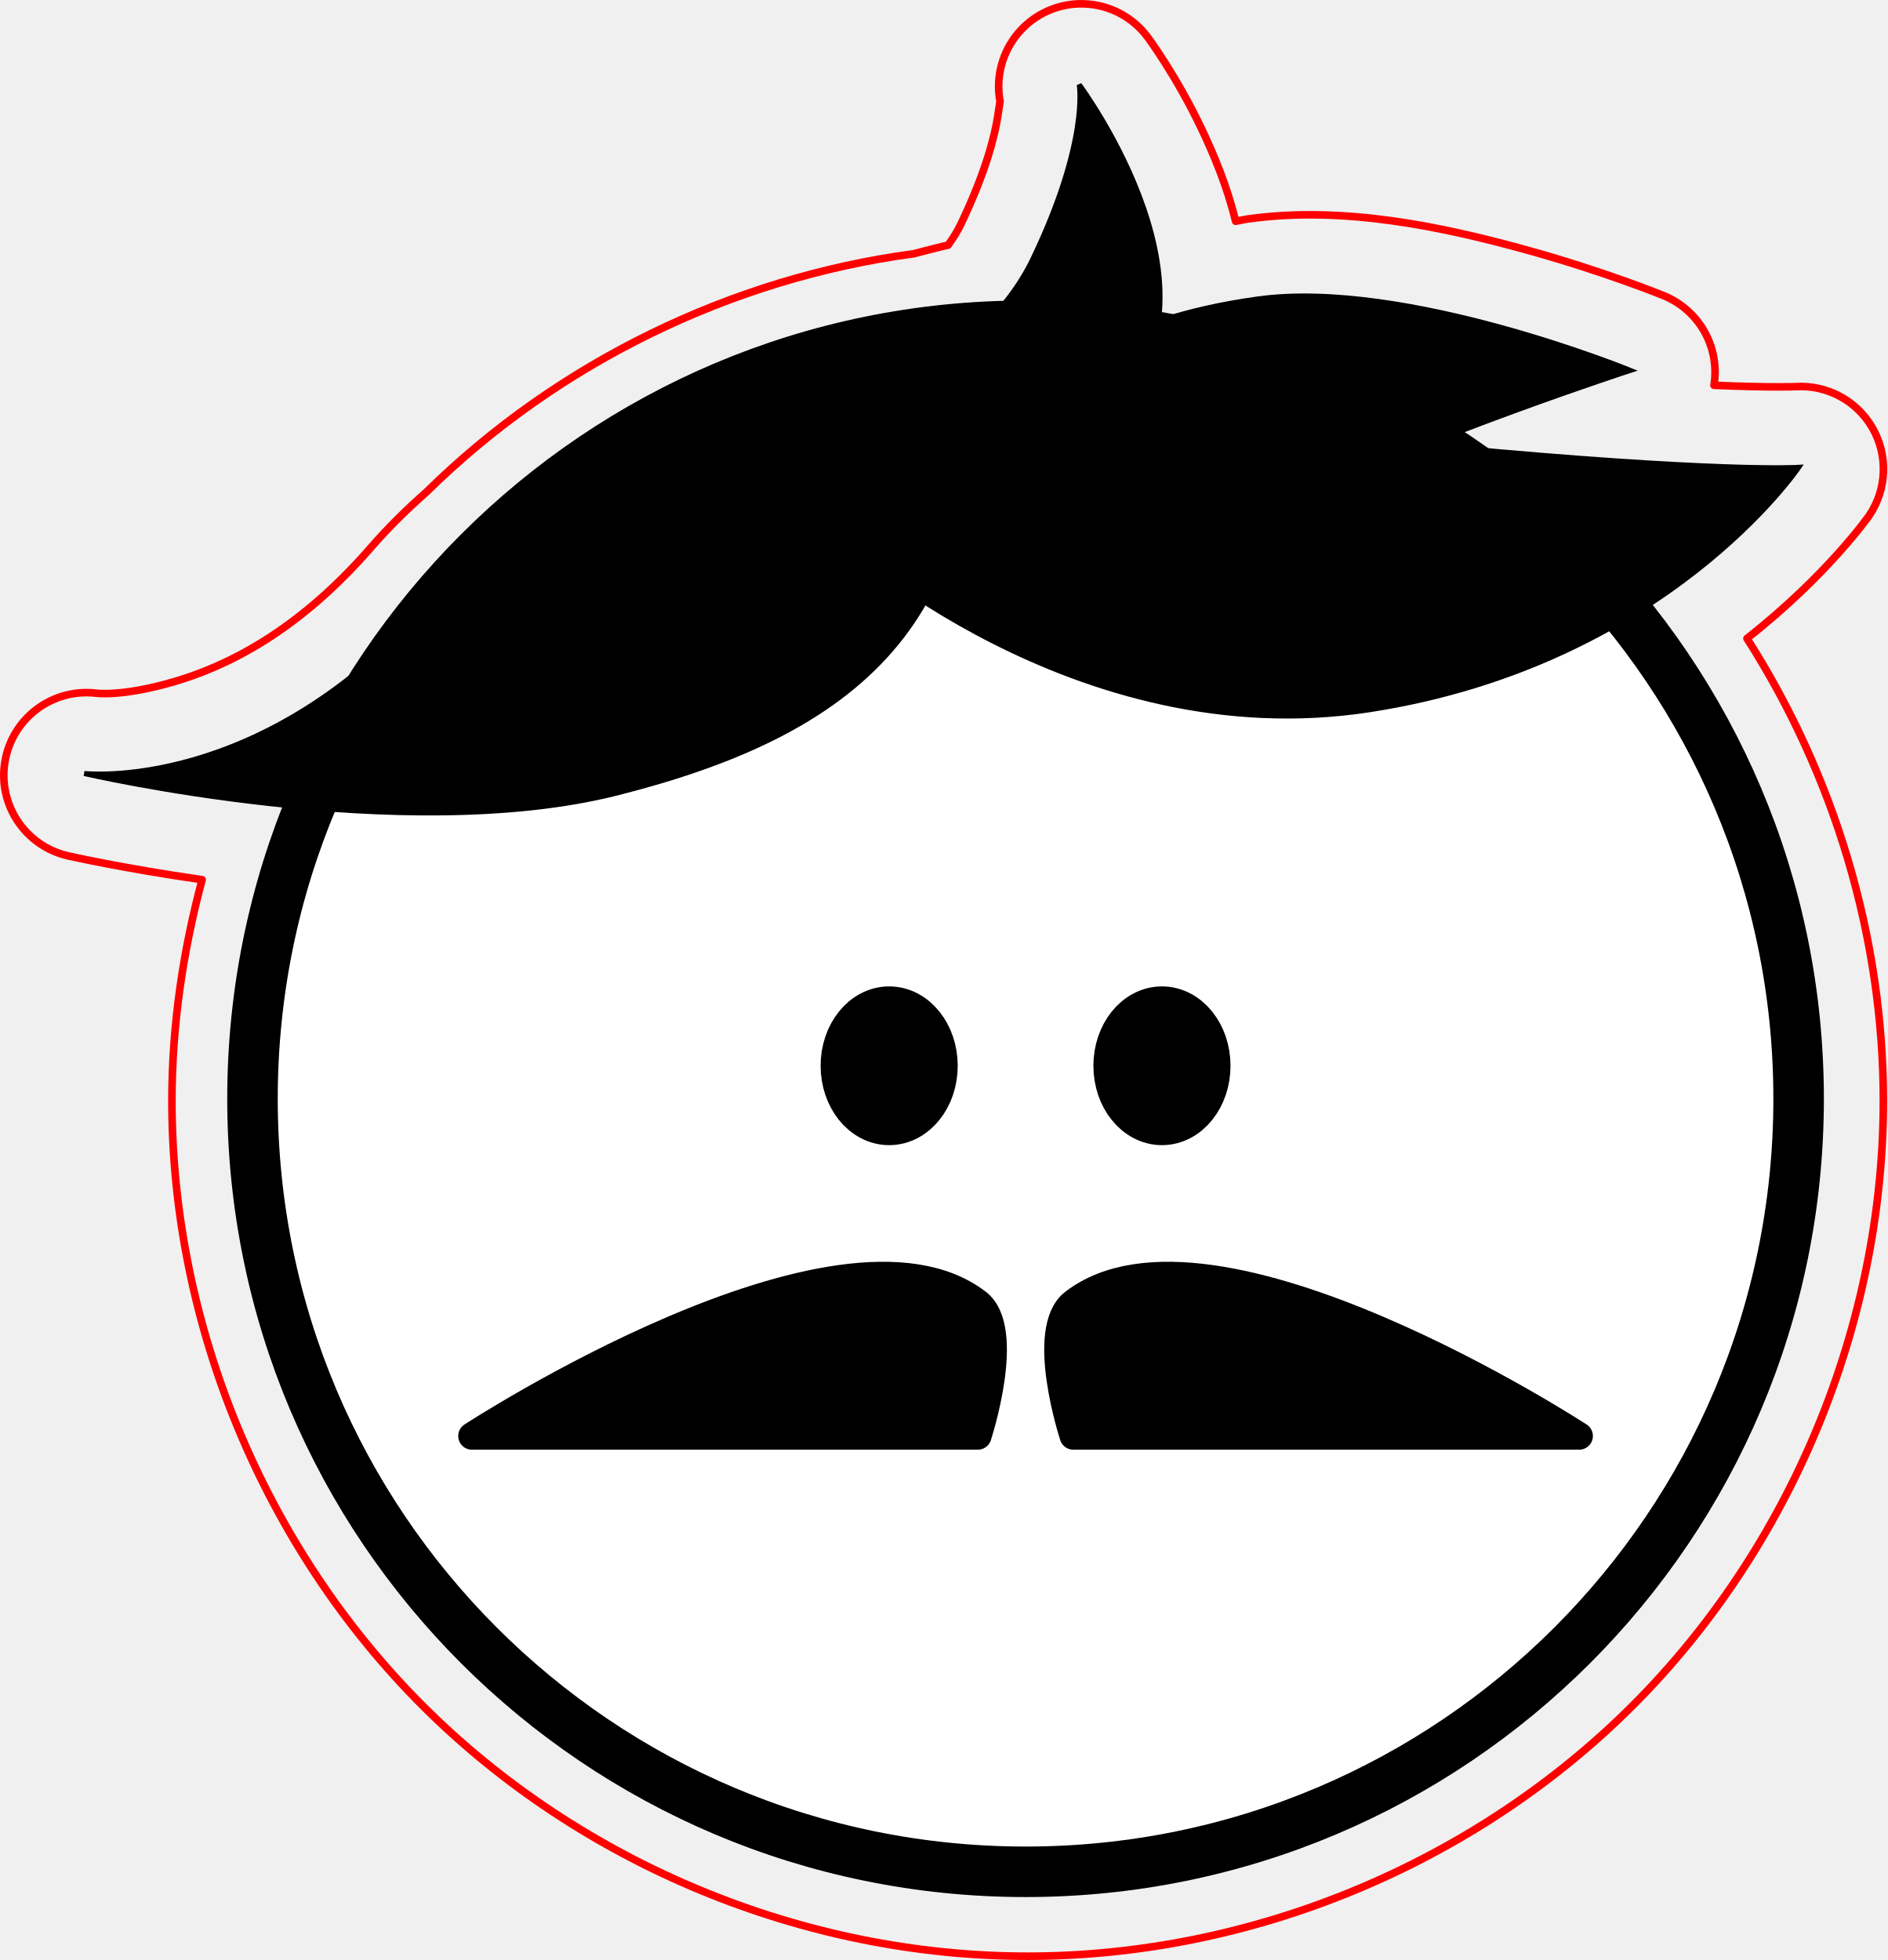
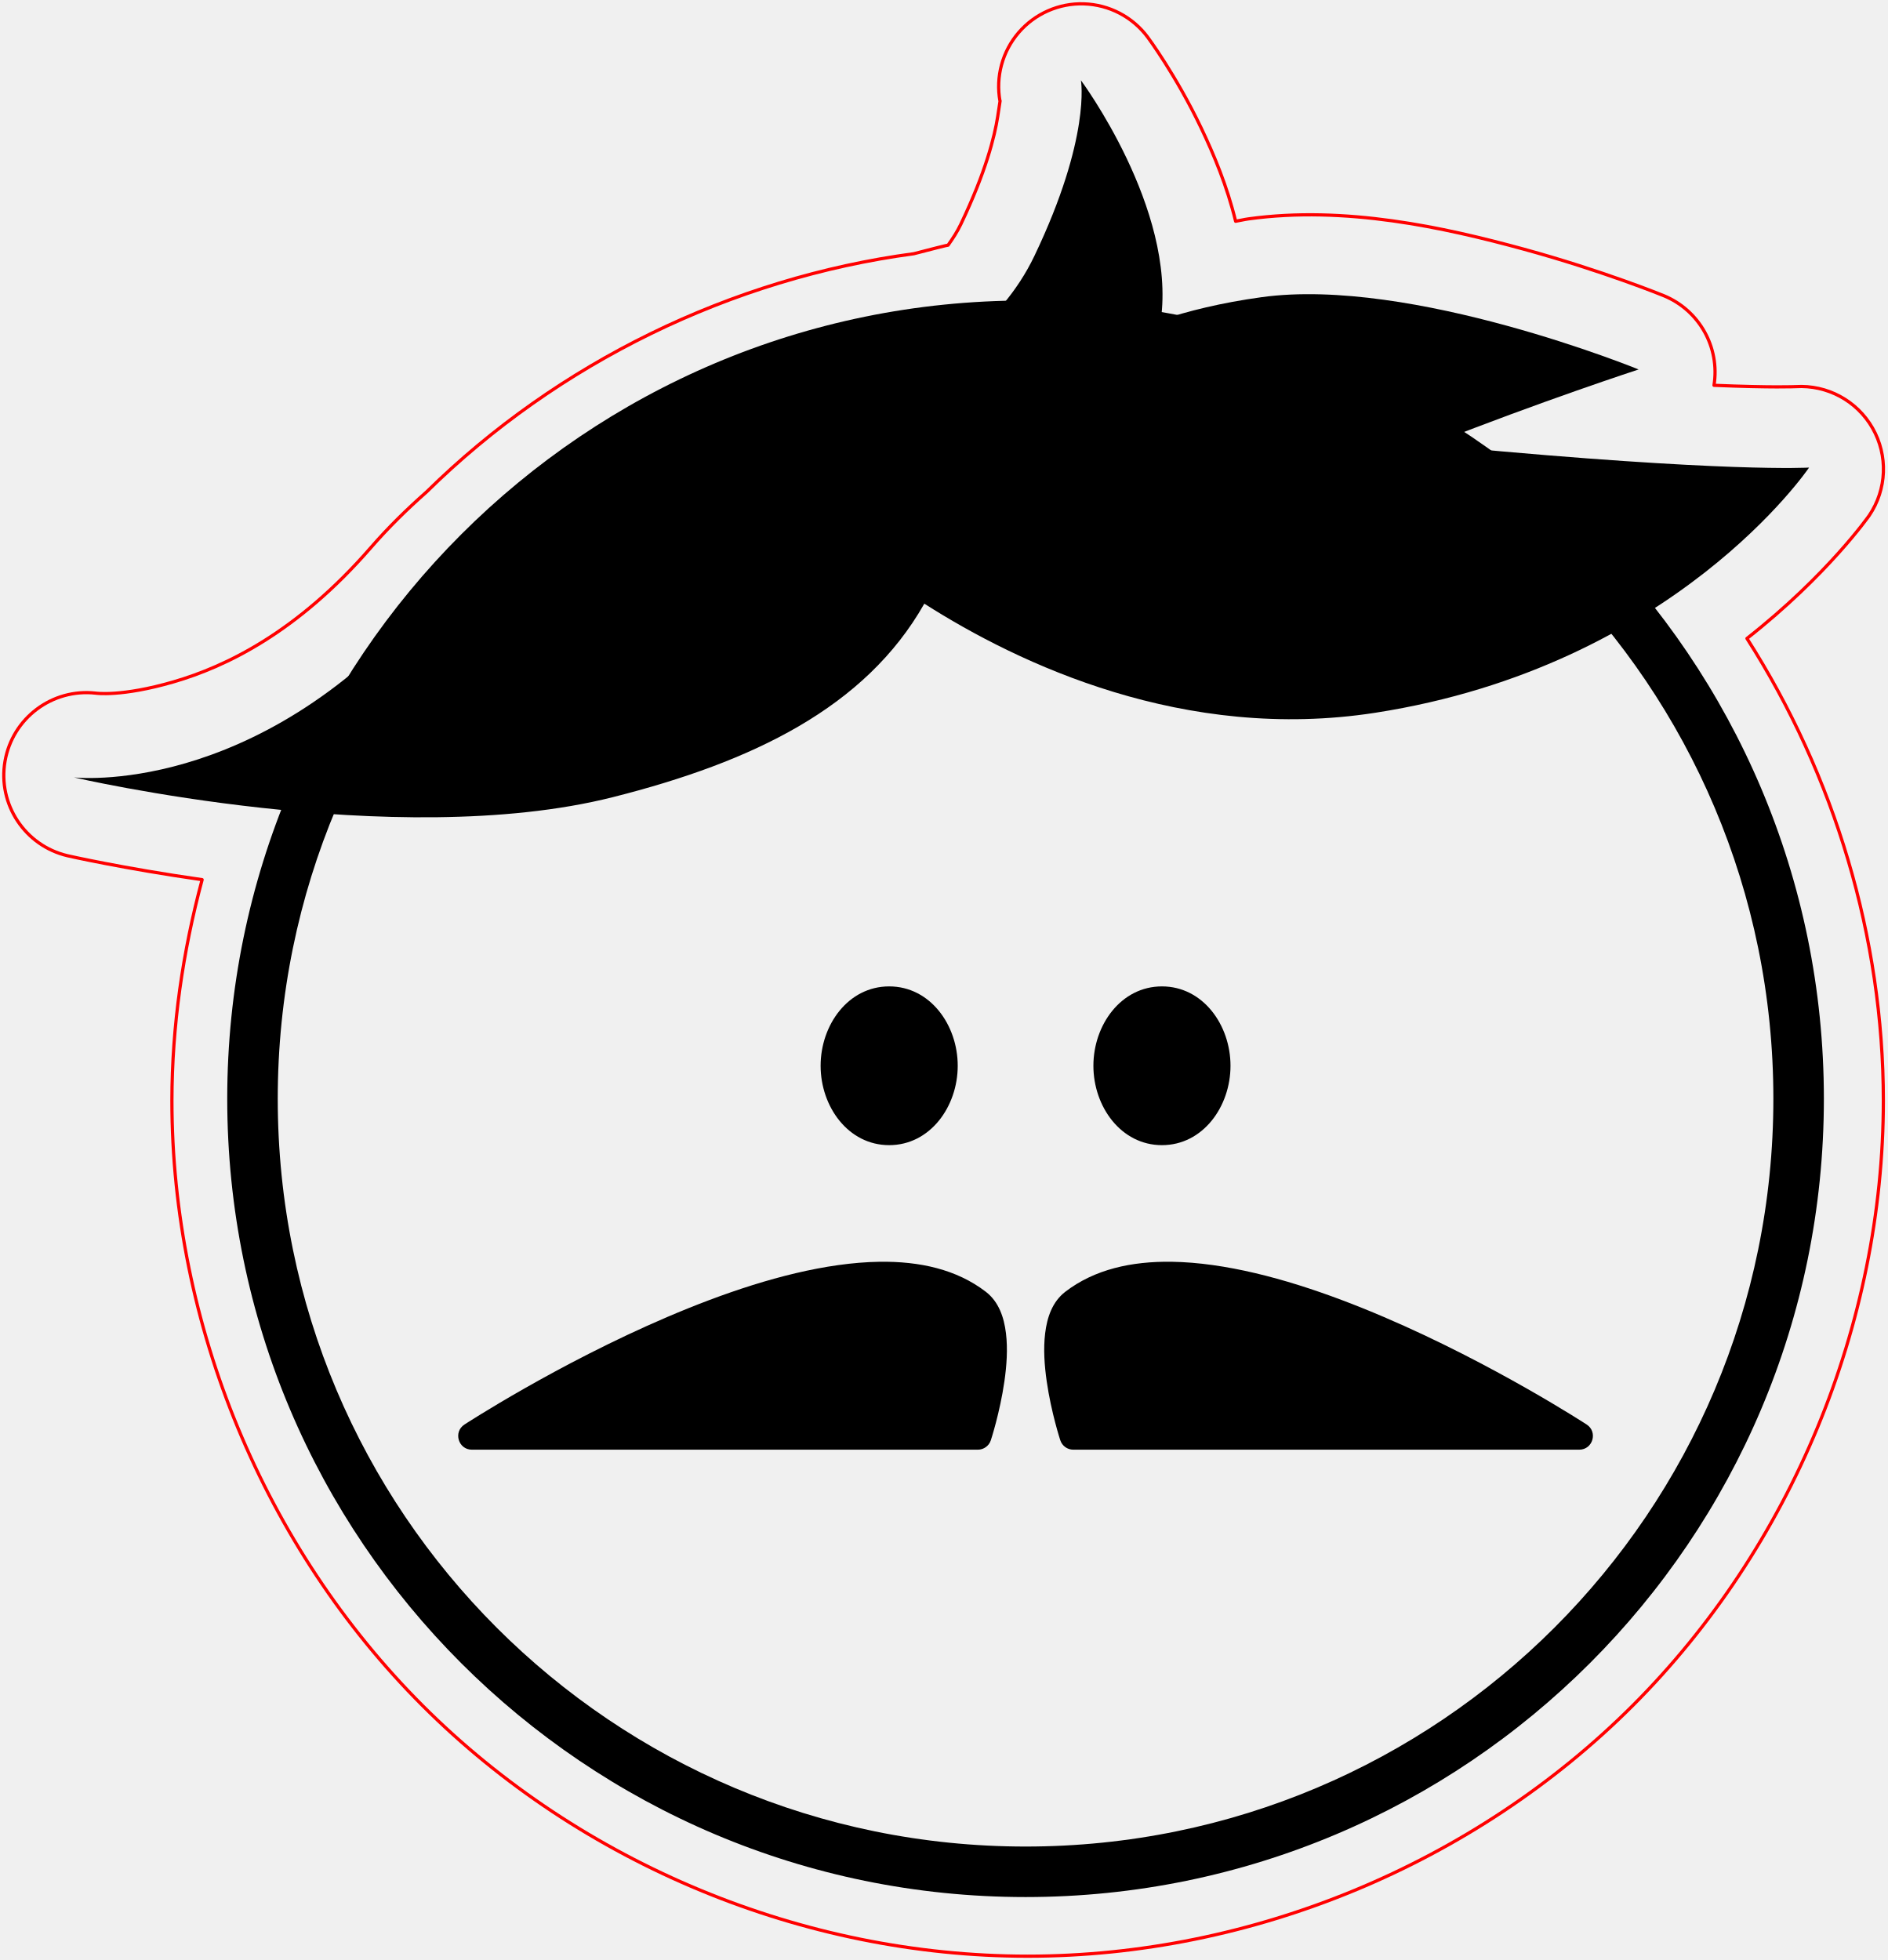
<svg xmlns="http://www.w3.org/2000/svg" xmlns:xlink="http://www.w3.org/1999/xlink" width="58.63mm" height="60.892mm" viewBox="0 0 207.744 215.757" id="svg6432" version="1.1">
  <defs id="defs6434" />
  <g id="layer1" transform="translate(-162.62,-67.77612)">
    <g id="g4582" transform="matrix(0.5560336,0,0,0.5560336,-253.8632,-530.9584)">
-       <circle style="fill:#ffffff;fill-opacity:1;stroke:#000000;stroke-width:10;stroke-linecap:round;stroke-linejoin:round;stroke-miterlimit:4;stroke-dasharray:none;stroke-opacity:1" id="circle4584" cx="952.047" cy="1294.326" r="153.038" />
+       <g id="g5049" transform="translate(291.4076,949.429)" style="fill:#000000;fill-opacity:1;stroke:#000000;stroke-opacity:1">
+         <path style="color:#000000;font-style:normal;font-variant:normal;font-weight:normal;font-stretch:normal;font-size:medium;line-height:normal;font-family:sans-serif;text-indent:0;text-align:start;text-decoration:none;text-decoration-line:none;text-decoration-style:solid;text-decoration-color:#000000;letter-spacing:normal;word-spacing:normal;text-transform:none;direction:ltr;block-progression:tb;writing-mode:lr-tb;baseline-shift:baseline;text-anchor:start;white-space:normal;clip-rule:nonzero;display:inline;overflow:visible;visibility:visible;opacity:1;isolation:auto;mix-blend-mode:normal;color-interpolation:sRGB;color-interpolation-filters:linearRGB;solid-color:#000000;solid-opacity:1;fill:#000000;fill-opacity:1;fill-rule:evenodd;stroke:none;stroke-width:5.418;stroke-linecap:round;stroke-linejoin:round;stroke-miterlimit:4;stroke-dasharray:none;stroke-dashoffset:0;stroke-opacity:1;color-rendering:auto;image-rendering:auto;shape-rendering:auto;text-rendering:auto;enable-background:accumulate" d="m 689.58,377.164 c -7.965,-0.119 -15.296,1.502 -21.064,5.932 -2.596,1.993 -3.614,5.097 -3.996,8.209 -0.382,3.112 -0.139,6.433 0.309,9.543 0.895,6.219 2.686,11.654 2.686,11.654 0.365,1.113 1.403,1.865 2.574,1.865 l 100.154,0 c 2.694,-10e-4 3.735,-3.507 1.479,-4.979 0,0 -18.327,-11.965 -40.191,-21.309 -10.932,-4.672 -22.759,-8.711 -33.807,-10.256 -2.762,-0.386 -5.488,-0.621 -8.143,-0.66 z" id="path5051" />
+         <path style="color:#000000;font-style:normal;font-variant:normal;font-weight:normal;font-stretch:normal;font-size:medium;line-height:normal;font-family:sans-serif;text-indent:0;text-align:start;text-decoration:none;text-decoration-line:none;text-decoration-style:solid;text-decoration-color:#000000;letter-spacing:normal;word-spacing:normal;text-transform:none;direction:ltr;block-progression:tb;writing-mode:lr-tb;baseline-shift:baseline;text-anchor:start;white-space:normal;clip-rule:nonzero;display:inline;overflow:visible;visibility:visible;opacity:1;isolation:auto;mix-blend-mode:normal;color-interpolation:sRGB;color-interpolation-filters:linearRGB;solid-color:#000000;solid-opacity:1;fill:#000000;fill-opacity:1;fill-rule:evenodd;stroke:none;stroke-width:5.418;stroke-linecap:round;stroke-linejoin:round;stroke-miterlimit:4;stroke-dasharray:none;stroke-dashoffset:0;stroke-opacity:1;color-rendering:auto;image-rendering:auto;shape-rendering:auto;text-rendering:auto;enable-background:accumulate" d="m 631.699,377.164 c -2.655,0.04 -5.381,0.274 -8.143,0.66 -11.048,1.545 -22.875,5.584 -33.807,10.256 -21.864,9.344 -40.191,21.309 -40.191,21.309 -2.258,1.472 -1.215,4.979 1.48,4.979 l 100.152,0 c 1.171,-7e-5 2.209,-0.752 2.574,-1.865 0,0 1.791,-5.435 2.686,-11.654 0.447,-3.11 0.69,-6.431 0.309,-9.543 -0.382,-3.112 -1.4,-6.215 -3.996,-8.209 -5.768,-4.43 -13.099,-6.05 -21.064,-5.932 z" id="path5053" />
+       </g>
+       <path style="color:#000000;font-style:normal;font-variant:normal;font-weight:normal;font-stretch:normal;font-size:medium;line-height:normal;font-family:sans-serif;text-indent:0;text-align:start;text-decoration:none;text-decoration-line:none;text-decoration-style:solid;text-decoration-color:#000000;letter-spacing:normal;word-spacing:normal;text-transform:none;direction:ltr;block-progression:tb;writing-mode:lr-tb;baseline-shift:baseline;text-anchor:start;white-space:normal;clip-rule:nonzero;display:inline;overflow:visible;visibility:visible;opacity:1;isolation:auto;mix-blend-mode:normal;color-interpolation:sRGB;color-interpolation-filters:linearRGB;solid-color:#000000;solid-opacity:1;fill:#000000;fill-opacity:1;fill-rule:nonzero;stroke:none;stroke-width:9.999;stroke-linecap:round;stroke-linejoin:round;stroke-miterlimit:4;stroke-dasharray:none;stroke-dashoffset:0;stroke-opacity:1;color-rendering:auto;image-rendering:auto;shape-rendering:auto;text-rendering:auto;enable-background:accumulate" d="m 952.048,1136.288 c -87.223,0 -158.039,70.814 -158.039,158.037 0,87.223 70.816,158.039 158.039,158.039 87.223,0 158.037,-70.816 158.037,-158.039 0,-87.223 -70.814,-158.037 -158.037,-158.037 z m 0,10 c 81.819,0 148.037,66.219 148.037,148.037 0,81.819 -66.219,148.039 -148.037,148.039 -81.819,0 -148.039,-66.22 -148.039,-148.039 0,-81.819 66.22,-148.037 148.039,-148.037 z" id="circle5045" />
      <g style="fill:#000000;fill-opacity:1;stroke:#000000;stroke-opacity:1" id="g4586" transform="translate(667.9044,835.4286)">
-         <ellipse ry="10.714" rx="8.571" cy="452.362" cx="257.143" id="ellipse4588" style="fill:#000000;fill-opacity:1;stroke:#000000;stroke-width:10;stroke-linecap:round;stroke-linejoin:round;stroke-miterlimit:4;stroke-dasharray:none;stroke-opacity:1" />
-         <ellipse style="fill:#000000;fill-opacity:1;stroke:#000000;stroke-width:10;stroke-linecap:round;stroke-linejoin:round;stroke-miterlimit:4;stroke-dasharray:none;stroke-opacity:1" id="ellipse4590" cx="311.143" cy="452.362" rx="8.571" ry="10.714" />
+         <path style="color:#000000;font-style:normal;font-variant:normal;font-weight:normal;font-stretch:normal;font-size:medium;line-height:normal;font-family:sans-serif;text-indent:0;text-align:start;text-decoration:none;text-decoration-line:none;text-decoration-style:solid;text-decoration-color:#000000;letter-spacing:normal;word-spacing:normal;text-transform:none;direction:ltr;block-progression:tb;writing-mode:lr-tb;baseline-shift:baseline;text-anchor:start;white-space:normal;clip-rule:nonzero;display:inline;overflow:visible;visibility:visible;opacity:1;isolation:auto;mix-blend-mode:normal;color-interpolation:sRGB;color-interpolation-filters:linearRGB;solid-color:#000000;solid-opacity:1;fill:#000000;fill-opacity:1;fill-rule:nonzero;stroke:none;stroke-width:10;stroke-linecap:round;stroke-linejoin:round;stroke-miterlimit:4;stroke-dasharray:none;stroke-dashoffset:0;stroke-opacity:1;color-rendering:auto;image-rendering:auto;shape-rendering:auto;text-rendering:auto;enable-background:accumulate" d="m 257.142,436.647 c -8.112,0 -13.57,7.636 -13.57,15.715 0,8.079 5.459,15.715 13.57,15.715 8.112,0 13.572,-7.636 13.572,-15.715 0,-8.079 -5.461,-15.715 -13.572,-15.715 z" id="ellipse4590-0" />
+         <path id="path5043" d="m 311.142,436.647 c -8.112,0 -13.57,7.636 -13.57,15.715 0,8.079 5.459,15.715 13.57,15.715 8.112,0 13.572,-7.636 13.572,-15.715 0,-8.079 -5.461,-15.715 -13.572,-15.715 z" style="color:#000000;font-style:normal;font-variant:normal;font-weight:normal;font-stretch:normal;font-size:medium;line-height:normal;font-family:sans-serif;text-indent:0;text-align:start;text-decoration:none;text-decoration-line:none;text-decoration-style:solid;text-decoration-color:#000000;letter-spacing:normal;word-spacing:normal;text-transform:none;direction:ltr;block-progression:tb;writing-mode:lr-tb;baseline-shift:baseline;text-anchor:start;white-space:normal;clip-rule:nonzero;display:inline;overflow:visible;visibility:visible;opacity:1;isolation:auto;mix-blend-mode:normal;color-interpolation:sRGB;color-interpolation-filters:linearRGB;solid-color:#000000;solid-opacity:1;fill:#000000;fill-opacity:1;fill-rule:nonzero;stroke:none;stroke-width:10;stroke-linecap:round;stroke-linejoin:round;stroke-miterlimit:4;stroke-dasharray:none;stroke-dashoffset:0;stroke-opacity:1;color-rendering:auto;image-rendering:auto;shape-rendering:auto;text-rendering:auto;enable-background:accumulate" />
      </g>
      <g id="g4608" transform="translate(840.9446,1039)" style="fill:#ffffff;fill-opacity:1;stroke:#ffffff;stroke-opacity:1" />
-       <g style="fill:#000000;fill-opacity:1;stroke:#000000;stroke-opacity:1" transform="translate(291.4075,949.4286)" id="g4640">
-         <path id="path4642" d="m 670.088,411.658 100.153,0 c 0,0 -72.712,-47.428 -100.075,-26.414 -6.983,5.363 -0.078,26.414 -0.078,26.414 z" style="fill:#000000;fill-opacity:1;fill-rule:evenodd;stroke:#000000;stroke-width:5.418;stroke-linecap:round;stroke-linejoin:round;stroke-miterlimit:4;stroke-dasharray:none;stroke-opacity:1" />
-         <path style="fill:#000000;fill-opacity:1;fill-rule:evenodd;stroke:#000000;stroke-width:5.418;stroke-linecap:round;stroke-linejoin:round;stroke-miterlimit:4;stroke-dasharray:none;stroke-opacity:1" d="m 651.191,411.658 -100.153,0 c 0,0 72.712,-47.428 100.075,-26.414 6.983,5.363 0.078,26.414 0.078,26.414 z" id="path4644" />
-       </g>
      <g style="fill:#000000;fill-opacity:1;stroke:#000000;stroke-opacity:1" id="g4646" transform="translate(0,420)">
-         <path id="path4648" d="m 939.442,721.032 c 0,0 -71.721,16.162 -105.056,54.548 -33.335,38.386 -68.69,34.345 -68.69,34.345 0,0 62.854,14.61 105.424,3.867 45.406,-11.458 76.404,-33.162 68.323,-92.761 z" style="fill:#000000;fill-opacity:1;fill-rule:evenodd;stroke:#000000;stroke-width:1px;stroke-linecap:butt;stroke-linejoin:miter;stroke-opacity:1" />
-         <path id="path4650" d="m 914.188,737.195 c 0,0 28.284,-6.061 39.396,-29.294 11.112,-23.234 9.091,-34.345 9.091,-34.345 0,0 32.325,43.437 5.051,65.66 -27.274,22.223 -53.538,-2.02 -53.538,-2.02 z" style="fill:#000000;fill-opacity:1;fill-rule:evenodd;stroke:#000000;stroke-width:1px;stroke-linecap:butt;stroke-linejoin:miter;stroke-opacity:1" />
-         <path id="path4652" d="m 958.635,731.134 c 0,0 10.102,-11.112 39.396,-15.152 29.294,-4.041 73.741,14.142 73.741,14.142 0,0 -37.376,12.122 -67.68,26.264 -30.305,14.142 -45.457,-25.254 -45.457,-25.254 z" style="fill:#000000;fill-opacity:1;fill-rule:evenodd;stroke:#000000;stroke-width:1px;stroke-linecap:butt;stroke-linejoin:miter;stroke-opacity:1" />
-         <path id="path4654" d="m 943.482,729.113 c 0,0 38.386,11.112 91.924,16.162 53.538,5.051 69.701,4.041 69.701,4.041 0,0 -26.264,38.876 -84.853,47.967 -58.589,9.091 -105.056,-33.825 -105.056,-33.825 z" style="fill:#000000;fill-opacity:1;fill-rule:evenodd;stroke:#000000;stroke-width:1px;stroke-linecap:butt;stroke-linejoin:miter;stroke-opacity:1" />
+         <path id="path5017" d="m 963.004,672.686 c 0,0 2.045,11.247 -9.2,34.76 -3.438,7.189 -8.506,12.735 -13.878,16.996 -0.137,-1.227 -0.263,-2.448 -0.434,-3.708 0,0 -72.587,16.36 -106.324,55.208 -33.736,38.848 -69.516,34.756 -69.516,34.756 0,0 63.611,14.786 106.693,3.914 27.651,-6.978 50.008,-17.724 61.66,-38.308 18.84,12.017 51.542,27.454 89.271,21.6 59.294,-9.201 85.876,-48.542 85.876,-48.542 0,0 -16.357,1.02 -70.54,-4.092 -1.441,-0.136 -2.826,-0.293 -4.245,-0.437 21.983,-8.683 41.045,-14.895 41.045,-14.895 0,0 -44.981,-18.401 -74.628,-14.312 -8.033,1.108 -14.597,2.747 -19.961,4.54 3.069,-22.068 -15.819,-47.479 -15.819,-47.479 z" style="fill:#000000;fill-opacity:1;fill-rule:evenodd;stroke:none;stroke-width:1;stroke-linecap:butt;stroke-linejoin:miter;stroke-miterlimit:4;stroke-dasharray:none;stroke-opacity:1" />
      </g>
    </g>
-     <g transform="matrix(0.5560336,0,0,0.5560336,-33.60579,-533.1475)" id="g7038">
-       <g style="fill:#ffffff;fill-opacity:1;stroke:#ffffff;stroke-opacity:1" transform="translate(840.9446,1039)" id="g7048" />
-       <g transform="translate(0,420)" id="g7056" style="fill:#000000;fill-opacity:1;stroke:#000000;stroke-opacity:1" />
-       <path xlink:href="#path7082" style="fill:none;fill-opacity:1;stroke:#ff0000;stroke-width:1.5;stroke-linecap:round;stroke-linejoin:round;stroke-miterlimit:4;stroke-dasharray:none;stroke-opacity:1" id="path7084" d="m 1350.324,1154.348 a 16.364,16.364 0 0 0 -16.604,19.279 c 0,0 0.164,-0.928 -0.449,3.018 -0.614,3.946 -2.354,10.986 -7.305,21.338 -0.71,1.484 -1.587,2.834 -2.523,4.141 a 16.364,16.364 0 0 0 -0.494,0.098 c 0,0 -2.783,0.67 -6.287,1.598 -36.096,4.829 -70.502,21.599 -96.453,47.152 -3.882,3.425 -7.601,7.072 -11.033,11.023 -14.604,16.816 -28.724,23.573 -39.068,26.586 -10.345,3.013 -15.41,2.232 -15.41,2.232 a 16.364,16.364 0 0 0 -5.562,32.193 c 0,0 10.94,2.495 26.637,4.736 -3.827,14.246 -5.959,28.95 -5.982,43.701 a 16.364,16.364 0 0 0 0,0.025 c 3e-4,44.349 18.258,88.426 49.617,119.785 31.36,31.359 75.436,49.615 119.785,49.615 44.349,-3e-4 88.424,-18.258 119.783,-49.617 31.359,-31.359 49.617,-75.435 49.617,-119.783 a 16.364,16.364 0 0 0 0,-0 c -0.01,-32.241 -9.64,-64.333 -27.002,-91.482 16.005,-12.57 24.209,-24.35 24.209,-24.35 a 16.364,16.364 0 0 0 -14.568,-25.504 c 0,0 -4.54,0.219 -16.166,-0.262 a 16.364,16.364 0 0 0 -9.953,-17.746 c 0,0 -11.992,-4.911 -27.764,-9.225 -15.772,-4.314 -35.362,-8.61 -54.41,-5.982 -0.93,0.128 -1.675,0.331 -2.574,0.473 -1.688,-6.946 -4.293,-13.166 -6.814,-18.455 -5.004,-10.496 -10.604,-18.002 -10.604,-18.002 a 16.364,16.364 0 0 0 -12.621,-6.582 z" transform="translate(-782.8571,-72.85714)" />
+     <g transform="matrix(0.5560336,0,0,0.5560336,-33.60579,-533.1475)" id="g7038" style="stroke:#ff0000;stroke-opacity:1;stroke-width:0.637;stroke-miterlimit:4;stroke-dasharray:none">
+       <g style="fill:#ffffff;fill-opacity:1;stroke:#ff0000;stroke-opacity:1;stroke-width:0.637;stroke-miterlimit:4;stroke-dasharray:none" transform="translate(840.9446,1039)" id="g7048" />
+       <g transform="translate(0,420)" id="g7056" style="fill:#000000;fill-opacity:1;stroke:#ff0000;stroke-opacity:1;stroke-width:0.637;stroke-miterlimit:4;stroke-dasharray:none" />
+       <path xlink:href="#path7082" style="fill:none;fill-opacity:1;stroke:#ff0000;stroke-width:0.637;stroke-linecap:round;stroke-linejoin:round;stroke-miterlimit:4;stroke-dasharray:none;stroke-opacity:1" id="path7084" d="m 1350.324,1154.348 a 16.364,16.364 0 0 0 -16.604,19.279 c 0,0 0.164,-0.928 -0.449,3.018 -0.614,3.946 -2.354,10.986 -7.305,21.338 -0.71,1.484 -1.587,2.834 -2.523,4.141 a 16.364,16.364 0 0 0 -0.494,0.098 c 0,0 -2.783,0.67 -6.287,1.598 -36.096,4.829 -70.502,21.599 -96.453,47.152 -3.882,3.425 -7.601,7.072 -11.033,11.023 -14.604,16.816 -28.724,23.573 -39.068,26.586 -10.345,3.013 -15.41,2.232 -15.41,2.232 a 16.364,16.364 0 0 0 -5.562,32.193 c 0,0 10.94,2.495 26.637,4.736 -3.827,14.246 -5.959,28.95 -5.982,43.701 a 16.364,16.364 0 0 0 0,0.025 c 3e-4,44.349 18.258,88.426 49.617,119.785 31.36,31.359 75.436,49.615 119.785,49.615 44.349,-3e-4 88.424,-18.258 119.783,-49.617 31.359,-31.359 49.617,-75.435 49.617,-119.783 a 16.364,16.364 0 0 0 0,-0 c -0.01,-32.241 -9.64,-64.333 -27.002,-91.482 16.005,-12.57 24.209,-24.35 24.209,-24.35 a 16.364,16.364 0 0 0 -14.568,-25.504 c 0,0 -4.54,0.219 -16.166,-0.262 a 16.364,16.364 0 0 0 -9.953,-17.746 c 0,0 -11.992,-4.911 -27.764,-9.225 -15.772,-4.314 -35.362,-8.61 -54.41,-5.982 -0.93,0.128 -1.675,0.331 -2.574,0.473 -1.688,-6.946 -4.293,-13.166 -6.814,-18.455 -5.004,-10.496 -10.604,-18.002 -10.604,-18.002 a 16.364,16.364 0 0 0 -12.621,-6.582 z" transform="translate(-782.8571,-72.85714)" />
    </g>
  </g>
</svg>
